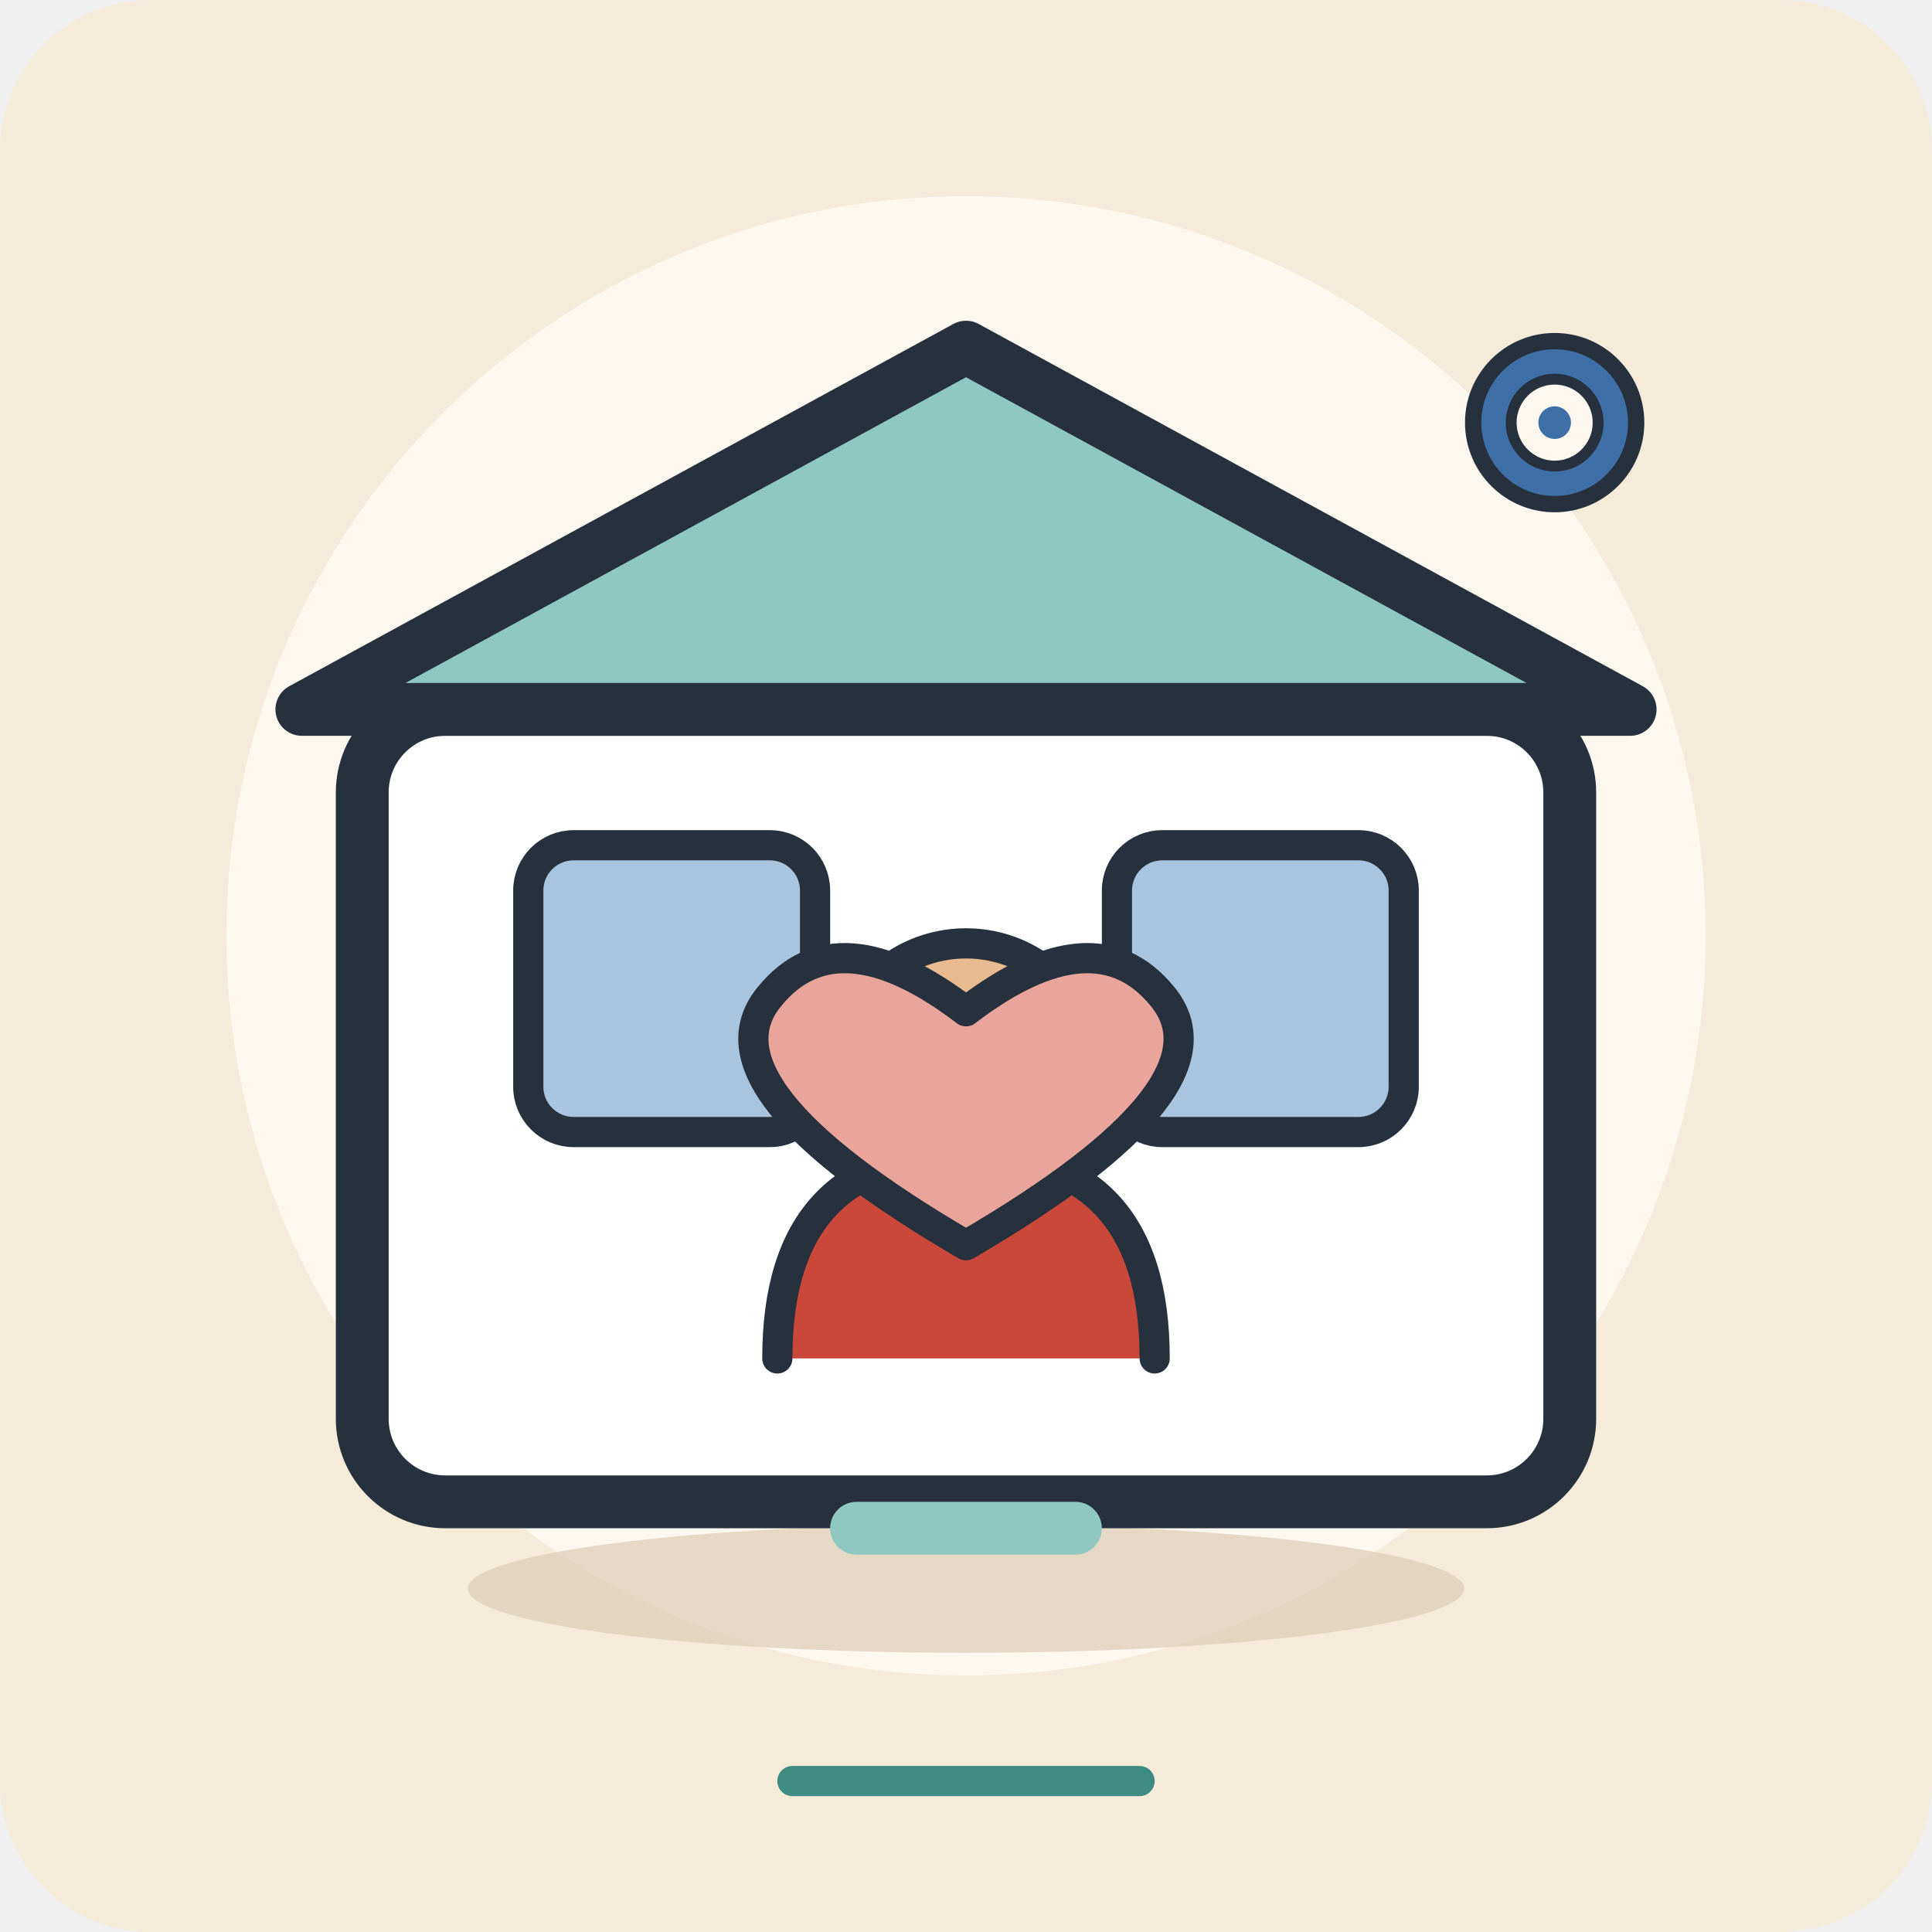
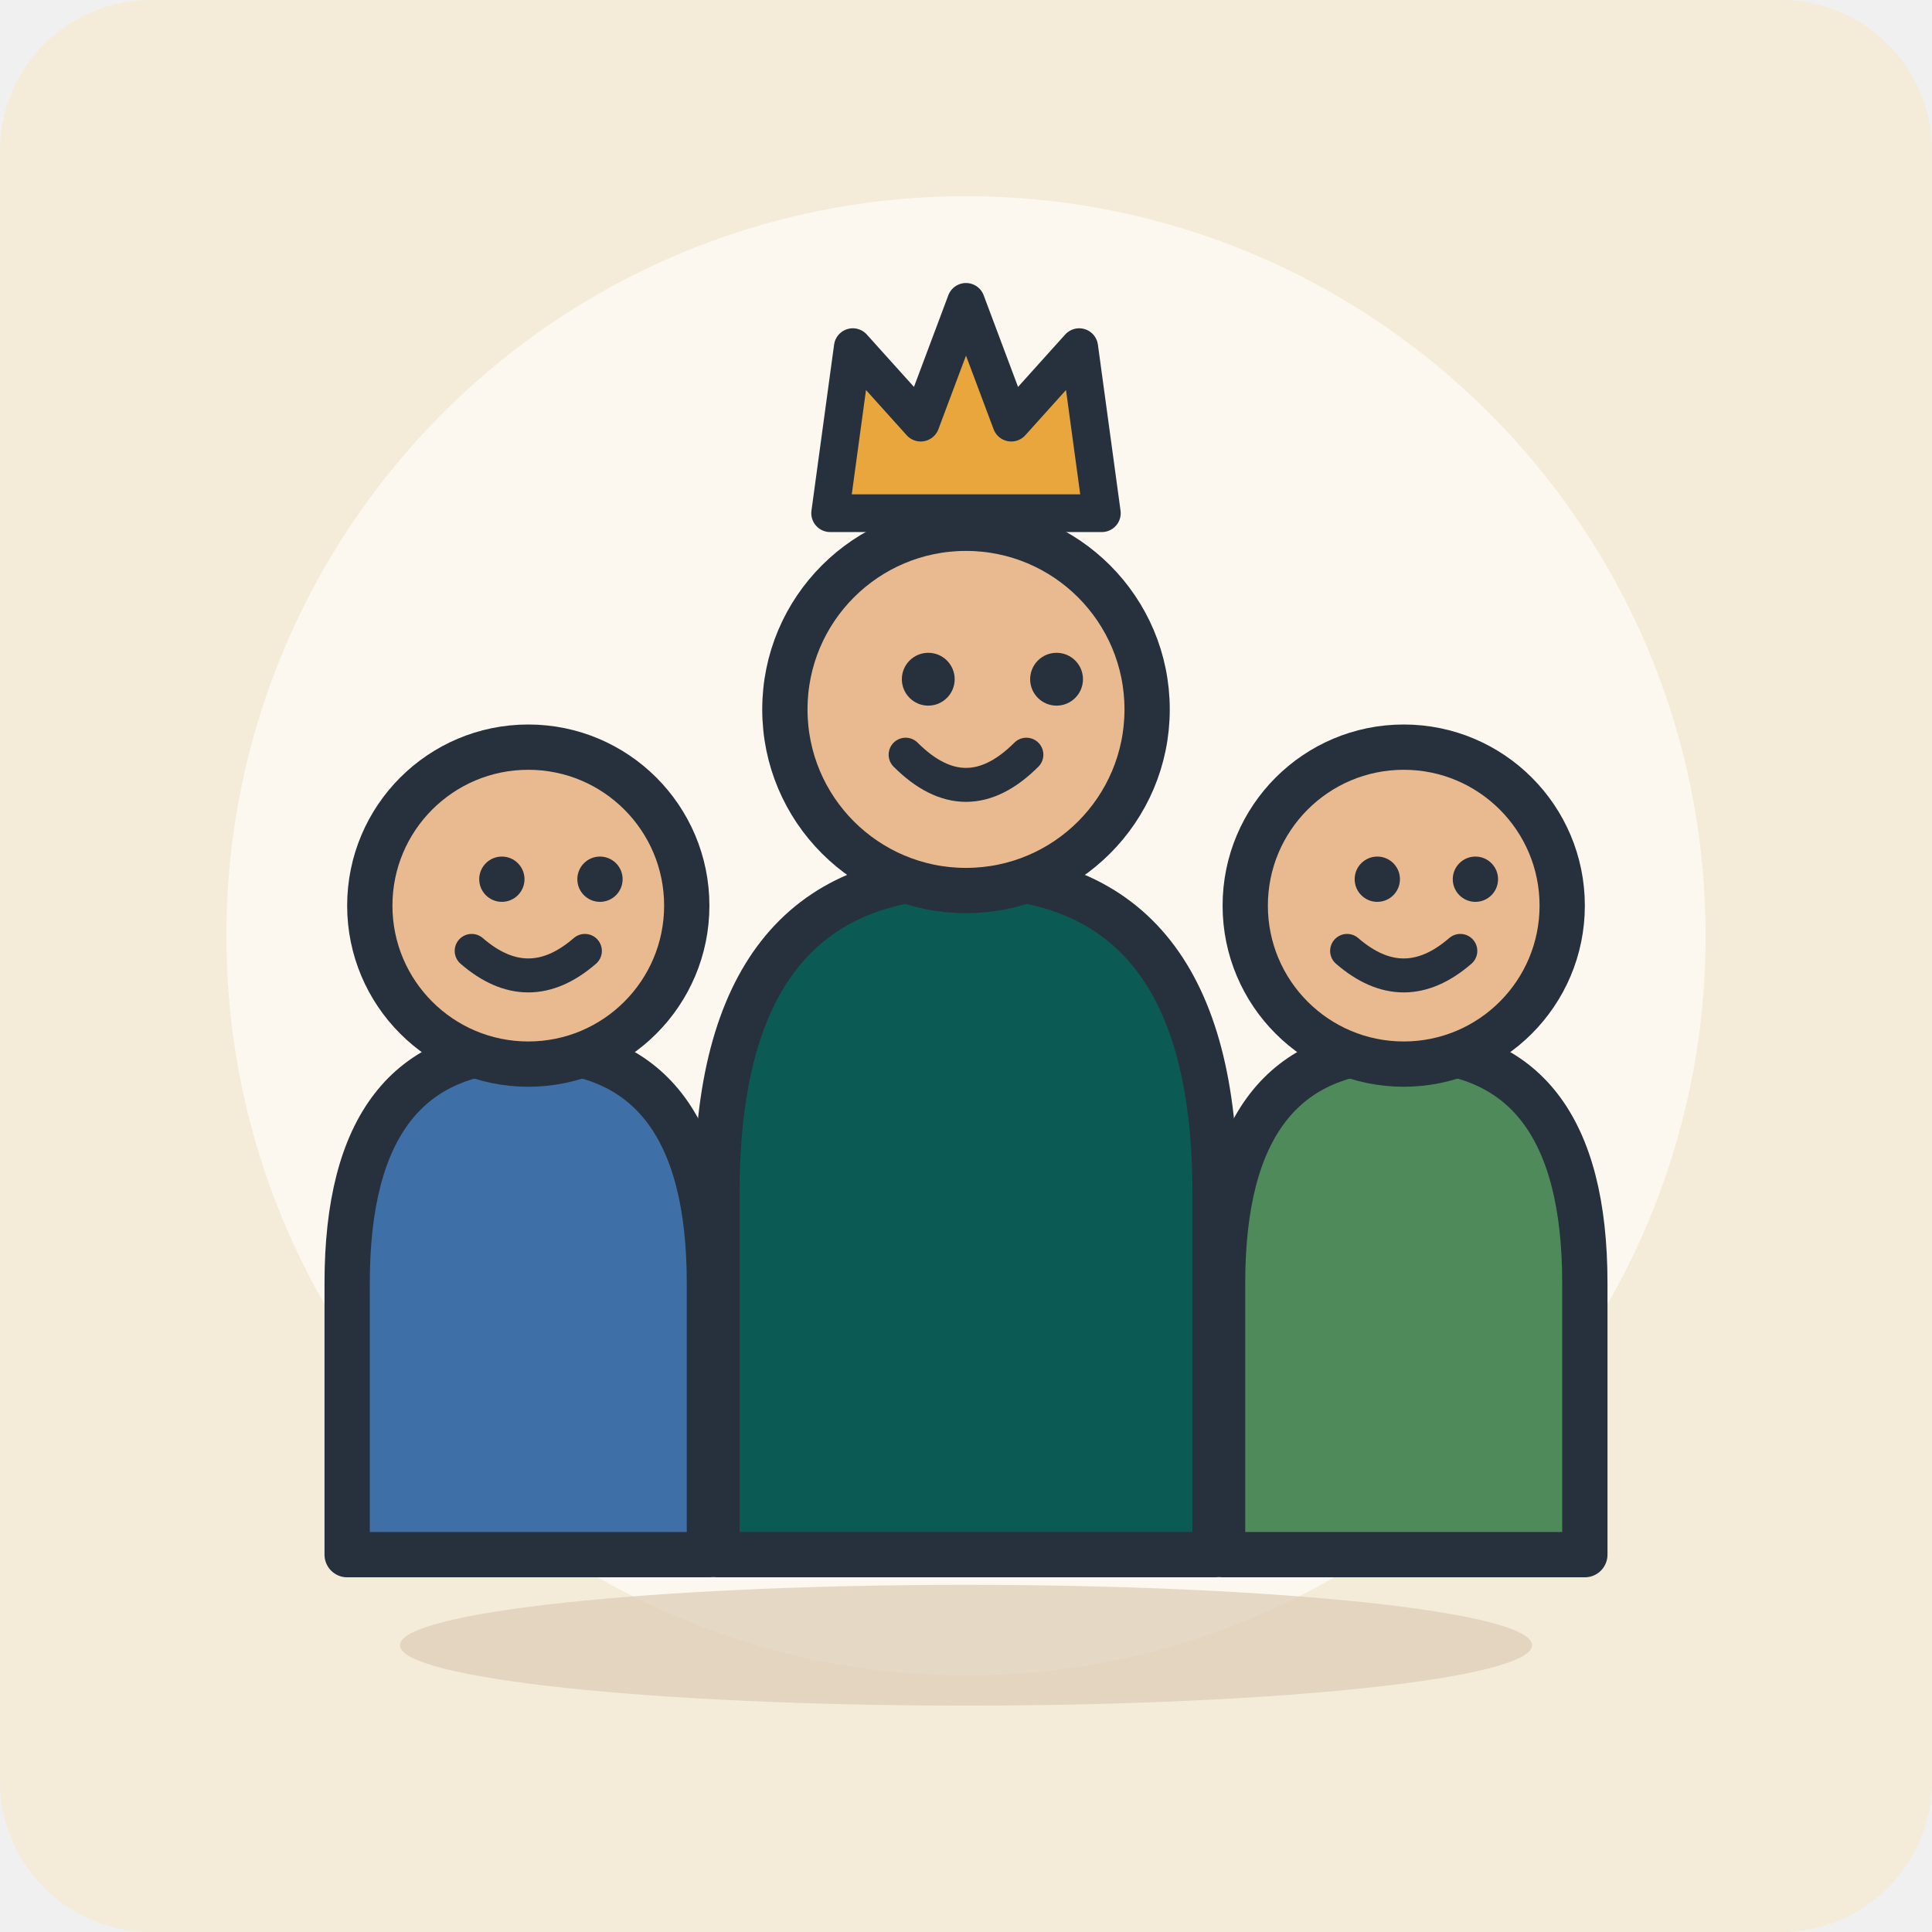
- <svg xmlns="http://www.w3.org/2000/svg" viewBox="0 0 512 512" role="img" aria-label="几个人围坐在一起，其中一个挂着圆牌">
+ <svg xmlns="http://www.w3.org/2000/svg" viewBox="0 0 512 512" role="img" aria-label="三个人站在一起，中间的人个子高一些，头上戴着一顶小皇冠">
  <rect width="512" height="512" rx="40" fill="#F4EBD9" />
  <circle cx="256" cy="248" r="196" fill="#FCF8EF" />
-   <ellipse cx="256" cy="421" rx="132" ry="17" fill="#DDCEB7" stroke="none" stroke-width="0" opacity="0.75" />
-   <rect x="96" y="188" width="320" height="210" rx="22" fill="#FFFFFF" stroke="#26313D" stroke-width="14" />
-   <polygon points="256 92 432 188 80 188" fill="#8FC7C1" stroke="#26313D" stroke-width="14" stroke-linejoin="round" />
-   <rect x="140" y="224" width="76" height="76" rx="12" fill="#A8C4DF" stroke="#26313D" stroke-width="8" />
-   <rect x="296" y="224" width="76" height="76" rx="12" fill="#A8C4DF" stroke="#26313D" stroke-width="8" />
-   <circle cx="256" cy="284" r="34" fill="#E9B98F" stroke="#26313D" stroke-width="8" />
-   <path d="M 206 360 q 0 -54 50 -54 q 50 0 50 54" fill="#C9483A" stroke="#26313D" stroke-width="8" stroke-linecap="round" stroke-linejoin="round" />
-   <path d="M 256 268 q -34 -26 -52 -4 q -20 24 52 66 q 72 -42 52 -66 q -18 -22 -52 4 Z" fill="#E9A59C" stroke="#26313D" stroke-width="8" stroke-linecap="round" stroke-linejoin="round" />
-   <rect x="220" y="398" width="72" height="14" rx="7" fill="#8FC7C1" stroke="#26313D" stroke-width="0" />
-   <g transform="translate(412 112) scale(0.72) translate(-50 -50)">
-     <circle cx="50" cy="50" r="30" fill="#3E6FA6" stroke="#26313D" stroke-width="6" />
-     <circle cx="50" cy="50" r="16" fill="#FCF8EF" stroke="#26313D" stroke-width="4" />
-     <circle cx="50" cy="50" r="6" fill="#3E6FA6" stroke="none" stroke-width="0" />
+   <g stroke="#26313D" stroke-width="12" stroke-linecap="round" stroke-linejoin="round">
+     <ellipse cx="256" cy="436" rx="150" ry="16" fill="#DDCEB7" stroke="none" opacity="0.75" />
+     <path d="M 92 412 V 340 Q 92 278 140 278 Q 188 278 188 340 V 412 Z" fill="#3E6FA6" />
+     <path d="M 324 412 V 340 Q 324 278 372 278 Q 420 278 420 340 V 412 Z" fill="#4F8A5B" />
+     <path d="M 190 412 V 316 Q 190 232 256 232 Q 322 232 322 316 V 412 Z" fill="#0B5A53" />
+     <circle cx="140" cy="240" r="42" fill="#E9B98F" />
+     <circle cx="372" cy="240" r="42" fill="#E9B98F" />
+     <circle cx="256" cy="188" r="48" fill="#E9B98F" />
+     <path d="M 127 233 a 6 6 0 1 0 12 0 a 6 6 0 1 0 -12 0 M 153 233 a 6 6 0 1 0 12 0 a 6 6 0 1 0 -12 0" fill="#26313D" stroke="none" />
+     <path d="M 359 233 a 6 6 0 1 0 12 0 a 6 6 0 1 0 -12 0 M 385 233 a 6 6 0 1 0 12 0 a 6 6 0 1 0 -12 0" fill="#26313D" stroke="none" />
+     <path d="M 239 180 a 7 7 0 1 0 14 0 a 7 7 0 1 0 -14 0 M 273 180 a 7 7 0 1 0 14 0 a 7 7 0 1 0 -14 0" fill="#26313D" stroke="none" />
+     <path d="M 125 252 Q 140 265 155 252" fill="none" stroke-width="9" />
+     <path d="M 357 252 Q 372 265 387 252" fill="none" stroke-width="9" />
+     <path d="M 240 200 Q 256 216 272 200" fill="none" stroke-width="9" />
+     <path d="M 220 136 L 226 92 L 244 112 L 256 80 L 268 112 L 286 92 L 292 136 Z" fill="#E8A63C" stroke-width="10" />
  </g>
-   <rect x="206" y="468" width="100" height="8" rx="4" fill="#1D7A72" stroke="none" stroke-width="0" opacity="0.85" />
</svg>
